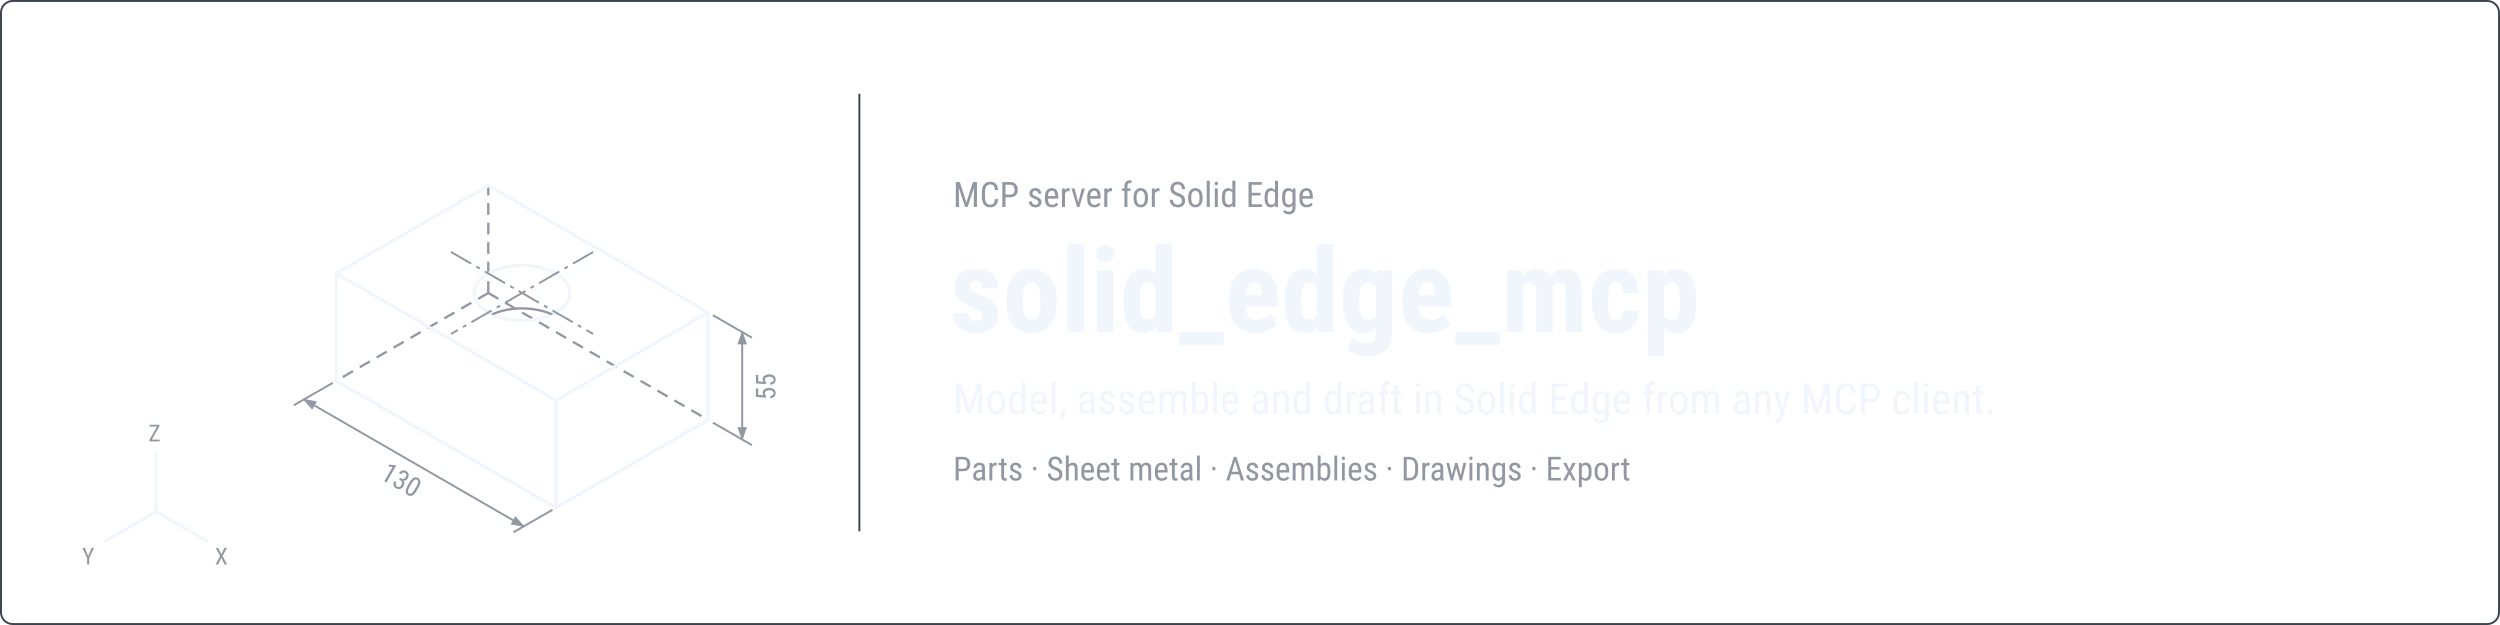
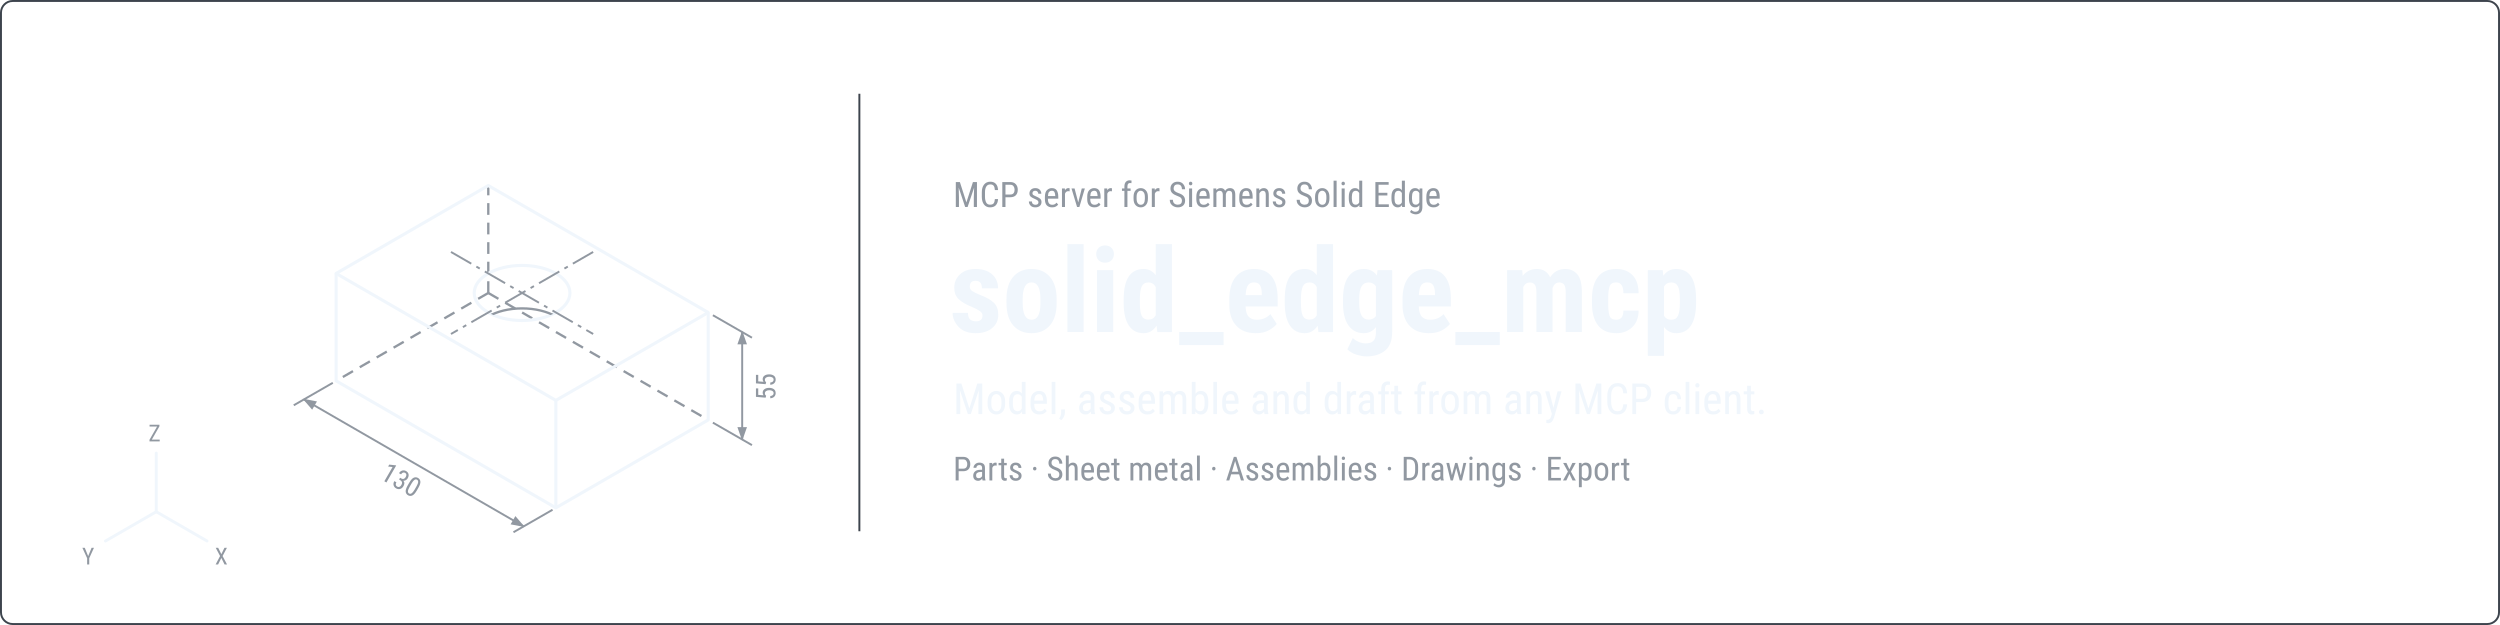
<svg xmlns="http://www.w3.org/2000/svg" width="1280" height="320" viewBox="0 0 1280 320" role="img" aria-labelledby="title desc">
  <defs>
    <marker id="arrow" viewBox="0 0 10 10" refX="9" refY="5" markerWidth="7" markerHeight="7" orient="auto-start-reverse">
      <path d="M0 1.5L10 5L0 8.5z" fill="#9198a1" />
    </marker>
    <clipPath id="hole">
      <ellipse cx="267.3" cy="150" rx="24.5" ry="14.1" />
    </clipPath>
  </defs>
  <rect x="0.5" y="0.5" width="1279" height="319" rx="6" fill="none" stroke="#3d444d" />
  <line x1="440" y1="48" x2="440" y2="272" stroke="#3d444d" />
  <g stroke="#f0f6fc" stroke-width="1.5" stroke-linecap="round">
    <line x1="80" y1="262" x2="80" y2="232" />
    <line x1="80" y1="262" x2="106" y2="277" />
    <line x1="80" y1="262" x2="54" y2="277" />
  </g>
  <g fill="#9198a1" font-family="Bahnschrift, 'DIN Alternate', 'DIN 1451', D-DIN, Barlow, 'Roboto Condensed', 'Arial Narrow', sans-serif" font-size="12">
    <text x="76" y="226">Z</text>
    <text x="110" y="289">X</text>
    <text x="42" y="289">Y</text>
  </g>
  <g stroke="#9198a1" stroke-width="1.2" stroke-dasharray="6 4" fill="none">
    <line x1="250" y1="150" x2="250" y2="95" />
    <line x1="250" y1="150" x2="362.6" y2="215" />
    <line x1="250" y1="150" x2="172.1" y2="195" />
  </g>
  <g stroke="#f0f6fc" stroke-width="1.6" stroke-linejoin="round" fill="none">
    <path d="M250 95L362.6 160L284.6 205L172.1 140Z" />
    <path d="M362.6 160L362.6 215L284.6 260L284.6 205" />
    <path d="M172.1 140L172.1 195L284.6 260" />
    <ellipse cx="267.3" cy="150" rx="24.5" ry="14.1" />
  </g>
  <ellipse cx="267.3" cy="172" rx="24.5" ry="14.1" fill="none" stroke="#9198a1" stroke-width="1.2" clip-path="url(#hole)" />
  <g stroke="#9198a1" stroke-width="1" stroke-dasharray="12 3 2 3" fill="none">
    <line x1="230.9" y1="129" x2="303.7" y2="171" />
    <line x1="303.7" y1="129" x2="230.9" y2="171" />
  </g>
  <g stroke="#9198a1" stroke-width="1" fill="none">
    <line x1="170.4" y1="196" x2="150.4" y2="207.5" />
    <line x1="282.9" y1="261" x2="262.9" y2="272.5" />
    <line x1="155.6" y1="204.5" x2="268.1" y2="269.5" marker-start="url(#arrow)" marker-end="url(#arrow)" />
  </g>
  <text x="0" y="0" transform="translate(203 250) rotate(30)" fill="#9198a1" font-family="Bahnschrift, 'DIN Alternate', 'DIN 1451', D-DIN, Barlow, 'Roboto Condensed', 'Arial Narrow', sans-serif" font-size="14" text-anchor="middle">130</text>
  <g stroke="#9198a1" stroke-width="1" fill="none">
    <line x1="365" y1="161.4" x2="385" y2="172.9" />
    <line x1="365" y1="216.4" x2="385" y2="227.9" />
    <line x1="380" y1="170" x2="380" y2="225" marker-start="url(#arrow)" marker-end="url(#arrow)" />
  </g>
  <text x="0" y="0" transform="translate(397 198) rotate(-90)" fill="#9198a1" font-family="Bahnschrift, 'DIN Alternate', 'DIN 1451', D-DIN, Barlow, 'Roboto Condensed', 'Arial Narrow', sans-serif" font-size="14" text-anchor="middle">55</text>
  <g font-family="Bahnschrift, 'DIN Alternate', 'DIN 1451', D-DIN, Barlow, 'Roboto Condensed', 'Arial Narrow', sans-serif">
-     <text x="488" y="106" fill="#9198a1" font-size="18">MCP server for Solid Edge</text>
+     <text x="488" y="106" fill="#9198a1" font-size="18">MCP server for Siemens Solid Edge</text>
    <text x="486" y="170" fill="#f0f6fc" font-size="60" font-weight="600">solid_edge_mcp</text>
-     <text x="488" y="212" fill="#f0f6fc" font-size="22">Model, assemble and draft in Solid Edge from any MCP client.</text>
+     <text x="488" y="212" fill="#f0f6fc" font-size="22">Model, assemble and draft from any MCP client.</text>
    <text x="488" y="246" fill="#9198a1" font-size="17">Parts · Sheet metal · Assemblies · Drawings · Export</text>
  </g>
</svg>
